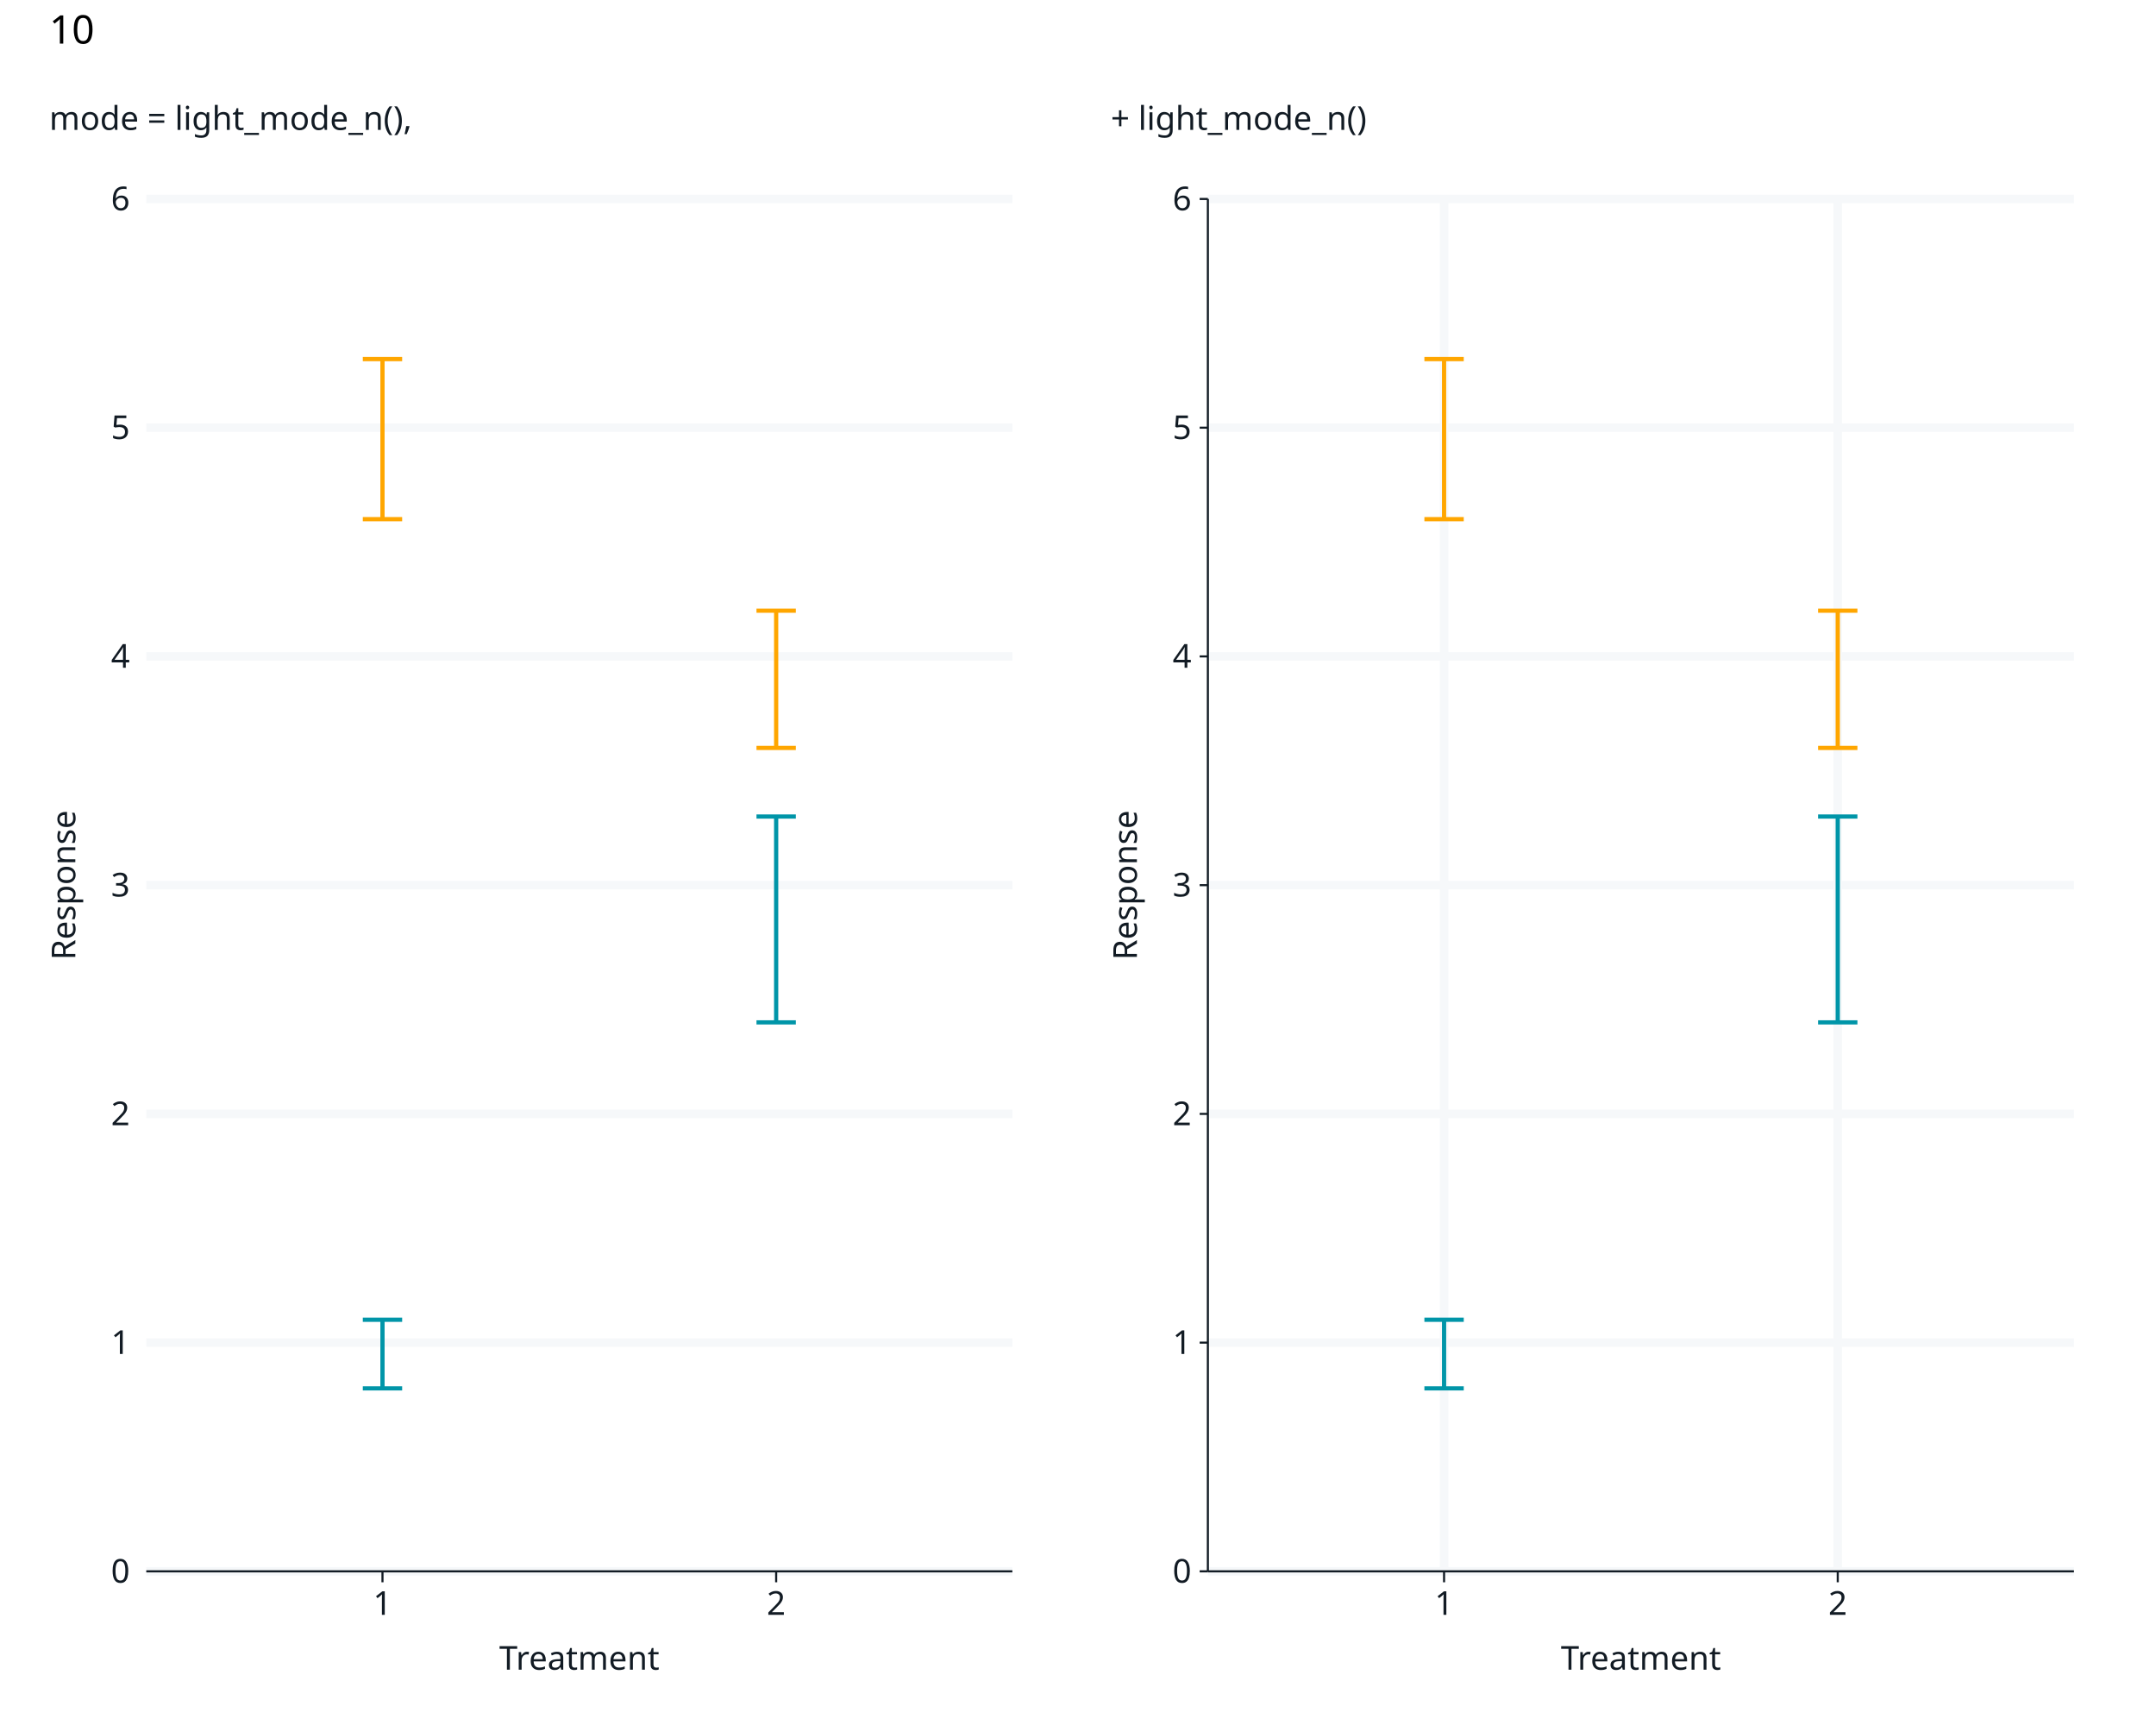
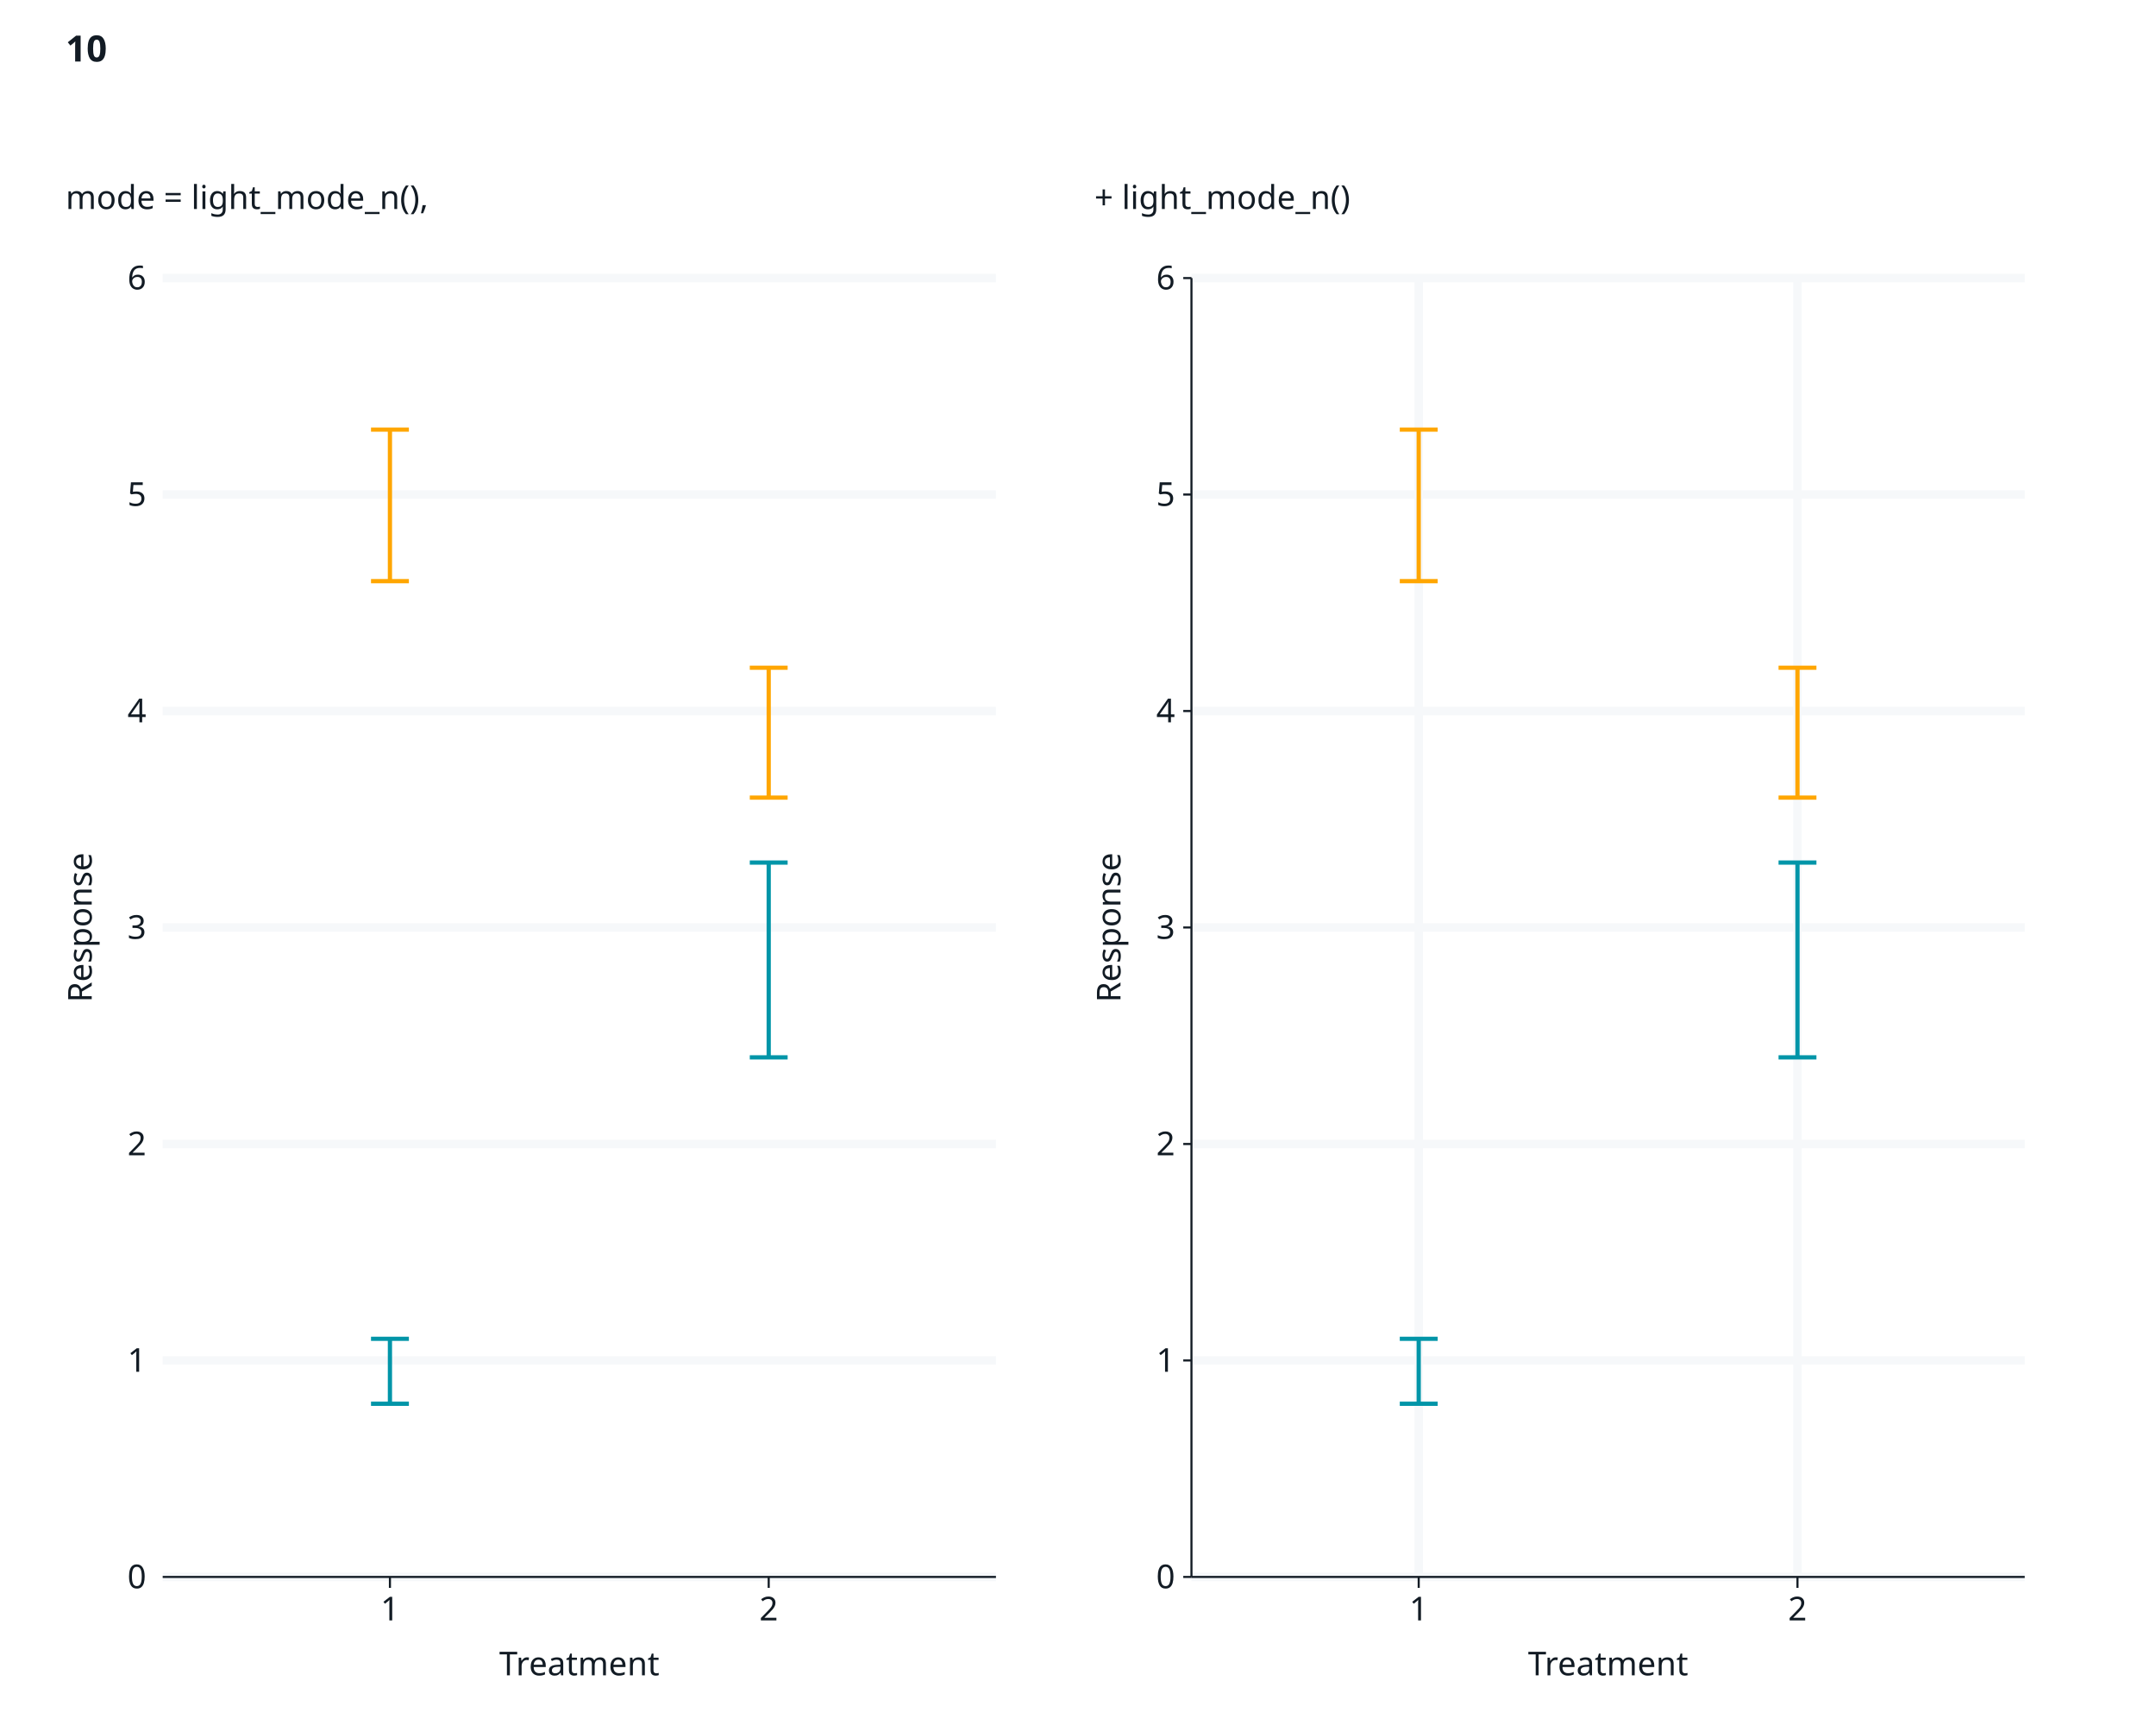
<svg xmlns="http://www.w3.org/2000/svg" class="svglite" data-engine-version="2.0" width="720.00pt" height="576.00pt" viewBox="0 0 720.00 576.00">
  <defs>
    <style type="text/css">
    .svglite line, .svglite polyline, .svglite polygon, .svglite path, .svglite rect, .svglite circle {
      fill: none;
      stroke: #000000;
      stroke-linecap: round;
      stroke-linejoin: round;
      stroke-miterlimit: 10.00;
    }
  </style>
  </defs>
  <rect width="100%" height="100%" style="stroke: none; fill: #FFFFFF;" />
  <defs>
    <clipPath id="cpMC4wMHw3MjAuMDB8MC4wMHw1NzYuMDA=">
      <rect x="0.00" y="0.00" width="720.00" height="576.00" />
    </clipPath>
  </defs>
  <g clip-path="url(#cpMC4wMHw3MjAuMDB8MC4wMHw1NzYuMDA=)">
    <rect x="0" y="0.00" width="720.00" height="576.00" style="stroke-width: 1.07; stroke: #FFFFFF; fill: #FFFFFF;" />
  </g>
  <defs>
-     <clipPath id="cpNDguODV8NjkyLjYwfDY2LjQ0fDUyNC42OQ==">
-       <rect x="48.85" y="66.44" width="643.75" height="458.26" />
+     <clipPath id="cpNTQuMzN8Njc2LjE2fDkyLjg1fDUyNi41Ng==">
+       <rect x="54.33" y="92.85" width="621.84" height="433.71" />
    </clipPath>
  </defs>
-   <g clip-path="url(#cpNDguODV8NjkyLjYwfDY2LjQ0fDUyNC42OQ==)">
+   <g clip-path="url(#cpNTQuMzN8Njc2LjE2fDkyLjg1fDUyNi41Ng==)">
</g>
  <g clip-path="url(#cpMC4wMHw3MjAuMDB8MC4wMHw1NzYuMDA=)">
</g>
  <defs>
-     <clipPath id="cpNS40OHwzNjAuMDB8MjIuNzh8NTcwLjUy">
-       <rect x="5.48" y="22.78" width="354.52" height="547.74" />
+     <clipPath id="cpMTAuOTZ8MzU0LjUyfDQ5LjIwfDU3Mi4zOA==">
+       <rect x="10.96" y="49.20" width="343.56" height="523.19" />
    </clipPath>
  </defs>
-   <g clip-path="url(#cpNS40OHwzNjAuMDB8MjIuNzh8NTcwLjUy)">
-     <rect x="5.48" y="22.78" width="354.52" height="547.74" style="stroke-width: 1.07; stroke: #FFFFFF; fill: #FFFFFF;" />
+   <g clip-path="url(#cpMTAuOTZ8MzU0LjUyfDQ5LjIwfDU3Mi4zOA==)">
+     <rect x="10.96" y="49.20" width="343.56" height="523.19" style="stroke-width: 1.07; stroke: #FFFFFF; fill: #FFFFFF;" />
  </g>
  <g clip-path="url(#cpMC4wMHw3MjAuMDB8MC4wMHw1NzYuMDA=)">
-     <rect x="48.85" y="66.44" width="289.23" height="458.26" style="stroke-width: 1.07; stroke: #FFFFFF; fill: #FFFFFF;" />
-     <polyline points="48.85,524.69 338.08,524.69 " style="stroke-width: 2.84; stroke: #F6F8FA; stroke-linecap: butt;" />
-     <polyline points="48.85,448.32 338.08,448.32 " style="stroke-width: 2.84; stroke: #F6F8FA; stroke-linecap: butt;" />
-     <polyline points="48.85,371.94 338.08,371.94 " style="stroke-width: 2.84; stroke: #F6F8FA; stroke-linecap: butt;" />
-     <polyline points="48.85,295.56 338.08,295.56 " style="stroke-width: 2.84; stroke: #F6F8FA; stroke-linecap: butt;" />
-     <polyline points="48.85,219.19 338.08,219.19 " style="stroke-width: 2.84; stroke: #F6F8FA; stroke-linecap: butt;" />
-     <polyline points="48.85,142.81 338.08,142.81 " style="stroke-width: 2.84; stroke: #F6F8FA; stroke-linecap: butt;" />
-     <polyline points="48.85,66.44 338.08,66.44 " style="stroke-width: 2.84; stroke: #F6F8FA; stroke-linecap: butt;" />
-     <polyline points="121.16,440.68 134.30,440.68 " style="stroke-width: 1.41; stroke: #0095A8; stroke-linecap: butt;" />
-     <polyline points="127.73,440.68 127.73,463.59 " style="stroke-width: 1.41; stroke: #0095A8; stroke-linecap: butt;" />
-     <polyline points="121.16,463.59 134.30,463.59 " style="stroke-width: 1.41; stroke: #0095A8; stroke-linecap: butt;" />
-     <polyline points="121.16,119.90 134.30,119.90 " style="stroke-width: 1.41; stroke: #FFA600; stroke-linecap: butt;" />
-     <polyline points="127.73,119.90 127.73,173.36 " style="stroke-width: 1.41; stroke: #FFA600; stroke-linecap: butt;" />
-     <polyline points="121.16,173.36 134.30,173.36 " style="stroke-width: 1.41; stroke: #FFA600; stroke-linecap: butt;" />
-     <polyline points="252.63,272.65 265.77,272.65 " style="stroke-width: 1.41; stroke: #0095A8; stroke-linecap: butt;" />
-     <polyline points="259.20,272.65 259.20,341.39 " style="stroke-width: 1.41; stroke: #0095A8; stroke-linecap: butt;" />
-     <polyline points="252.63,341.39 265.77,341.39 " style="stroke-width: 1.41; stroke: #0095A8; stroke-linecap: butt;" />
-     <polyline points="252.63,203.91 265.77,203.91 " style="stroke-width: 1.41; stroke: #FFA600; stroke-linecap: butt;" />
-     <polyline points="259.20,203.91 259.20,249.74 " style="stroke-width: 1.41; stroke: #FFA600; stroke-linecap: butt;" />
-     <polyline points="252.63,249.74 265.77,249.74 " style="stroke-width: 1.41; stroke: #FFA600; stroke-linecap: butt;" />
-     <text x="43.37" y="528.48" text-anchor="end" style="font-size: 11.00px; fill: #121B24; font-family: sans;" textLength="6.12px" lengthAdjust="spacingAndGlyphs">0</text>
-     <text x="43.37" y="452.10" text-anchor="end" style="font-size: 11.00px; fill: #121B24; font-family: sans;" textLength="6.12px" lengthAdjust="spacingAndGlyphs">1</text>
-     <text x="43.37" y="375.73" text-anchor="end" style="font-size: 11.00px; fill: #121B24; font-family: sans;" textLength="6.12px" lengthAdjust="spacingAndGlyphs">2</text>
-     <text x="43.37" y="299.35" text-anchor="end" style="font-size: 11.00px; fill: #121B24; font-family: sans;" textLength="6.12px" lengthAdjust="spacingAndGlyphs">3</text>
-     <text x="43.37" y="222.97" text-anchor="end" style="font-size: 11.00px; fill: #121B24; font-family: sans;" textLength="6.12px" lengthAdjust="spacingAndGlyphs">4</text>
-     <text x="43.37" y="146.60" text-anchor="end" style="font-size: 11.00px; fill: #121B24; font-family: sans;" textLength="6.12px" lengthAdjust="spacingAndGlyphs">5</text>
-     <text x="43.37" y="70.22" text-anchor="end" style="font-size: 11.00px; fill: #121B24; font-family: sans;" textLength="6.12px" lengthAdjust="spacingAndGlyphs">6</text>
-     <polyline points="48.85,524.69 338.08,524.69 " style="stroke-width: 0.70; stroke: #121B24; stroke-linecap: butt;" />
-     <polyline points="127.73,528.35 127.73,524.69 " style="stroke-width: 0.70; stroke: #121B24; stroke-linecap: butt;" />
-     <polyline points="259.20,528.35 259.20,524.69 " style="stroke-width: 0.70; stroke: #121B24; stroke-linecap: butt;" />
-     <text x="127.73" y="539.21" text-anchor="middle" style="font-size: 11.00px; fill: #121B24; font-family: sans;" textLength="6.12px" lengthAdjust="spacingAndGlyphs">1</text>
-     <text x="259.20" y="539.21" text-anchor="middle" style="font-size: 11.00px; fill: #121B24; font-family: sans;" textLength="6.12px" lengthAdjust="spacingAndGlyphs">2</text>
-     <text x="193.47" y="557.54" text-anchor="middle" style="font-size: 11.00px; fill: #121B24; font-family: sans;" textLength="50.13px" lengthAdjust="spacingAndGlyphs">Treatment</text>
-     <text transform="translate(25.15,295.56) rotate(-90)" text-anchor="middle" style="font-size: 11.00px; fill: #121B24; font-family: sans;" textLength="49.55px" lengthAdjust="spacingAndGlyphs">Response</text>
-     <text x="16.44" y="31.50" style="font-size: 11.00px; fill: #121B24; font-family: sans;" textLength="0.00px" lengthAdjust="spacingAndGlyphs" />
-     <text x="16.44" y="43.38" style="font-size: 11.00px; fill: #121B24; font-family: sans;" textLength="116.50px" lengthAdjust="spacingAndGlyphs">mode = light_mode_n(),</text>
+     <rect x="54.33" y="92.85" width="278.27" height="433.71" style="stroke-width: 1.07; stroke: #FFFFFF; fill: #FFFFFF;" />
+     <polyline points="54.33,526.56 332.60,526.56 " style="stroke-width: 2.84; stroke: #F6F8FA; stroke-linecap: butt;" />
+     <polyline points="54.33,454.27 332.60,454.27 " style="stroke-width: 2.84; stroke: #F6F8FA; stroke-linecap: butt;" />
+     <polyline points="54.33,381.99 332.60,381.99 " style="stroke-width: 2.84; stroke: #F6F8FA; stroke-linecap: butt;" />
+     <polyline points="54.33,309.70 332.60,309.70 " style="stroke-width: 2.84; stroke: #F6F8FA; stroke-linecap: butt;" />
+     <polyline points="54.33,237.42 332.60,237.42 " style="stroke-width: 2.84; stroke: #F6F8FA; stroke-linecap: butt;" />
+     <polyline points="54.33,165.13 332.60,165.13 " style="stroke-width: 2.84; stroke: #F6F8FA; stroke-linecap: butt;" />
+     <polyline points="54.33,92.85 332.60,92.85 " style="stroke-width: 2.84; stroke: #F6F8FA; stroke-linecap: butt;" />
+     <polyline points="123.90,447.04 136.55,447.04 " style="stroke-width: 1.41; stroke: #0095A8; stroke-linecap: butt;" />
+     <polyline points="130.22,447.04 130.22,468.73 " style="stroke-width: 1.41; stroke: #0095A8; stroke-linecap: butt;" />
+     <polyline points="123.90,468.73 136.55,468.73 " style="stroke-width: 1.41; stroke: #0095A8; stroke-linecap: butt;" />
+     <polyline points="123.90,143.45 136.55,143.45 " style="stroke-width: 1.41; stroke: #FFA600; stroke-linecap: butt;" />
+     <polyline points="130.22,143.45 130.22,194.05 " style="stroke-width: 1.41; stroke: #FFA600; stroke-linecap: butt;" />
+     <polyline points="123.90,194.05 136.55,194.05 " style="stroke-width: 1.41; stroke: #FFA600; stroke-linecap: butt;" />
+     <polyline points="250.39,288.02 263.03,288.02 " style="stroke-width: 1.41; stroke: #0095A8; stroke-linecap: butt;" />
+     <polyline points="256.71,288.02 256.71,353.07 " style="stroke-width: 1.41; stroke: #0095A8; stroke-linecap: butt;" />
+     <polyline points="250.39,353.07 263.03,353.07 " style="stroke-width: 1.41; stroke: #0095A8; stroke-linecap: butt;" />
+     <polyline points="250.39,222.96 263.03,222.96 " style="stroke-width: 1.41; stroke: #FFA600; stroke-linecap: butt;" />
+     <polyline points="256.71,222.96 256.71,266.33 " style="stroke-width: 1.41; stroke: #FFA600; stroke-linecap: butt;" />
+     <polyline points="250.39,266.33 263.03,266.33 " style="stroke-width: 1.41; stroke: #FFA600; stroke-linecap: butt;" />
+     <text x="48.85" y="530.34" text-anchor="end" style="font-size: 11.00px; fill: #121B24; font-family: sans;" textLength="6.12px" lengthAdjust="spacingAndGlyphs">0</text>
+     <text x="48.85" y="458.06" text-anchor="end" style="font-size: 11.00px; fill: #121B24; font-family: sans;" textLength="6.12px" lengthAdjust="spacingAndGlyphs">1</text>
+     <text x="48.85" y="385.77" text-anchor="end" style="font-size: 11.00px; fill: #121B24; font-family: sans;" textLength="6.12px" lengthAdjust="spacingAndGlyphs">2</text>
+     <text x="48.85" y="313.49" text-anchor="end" style="font-size: 11.00px; fill: #121B24; font-family: sans;" textLength="6.12px" lengthAdjust="spacingAndGlyphs">3</text>
+     <text x="48.85" y="241.20" text-anchor="end" style="font-size: 11.00px; fill: #121B24; font-family: sans;" textLength="6.12px" lengthAdjust="spacingAndGlyphs">4</text>
+     <text x="48.85" y="168.92" text-anchor="end" style="font-size: 11.00px; fill: #121B24; font-family: sans;" textLength="6.12px" lengthAdjust="spacingAndGlyphs">5</text>
+     <text x="48.85" y="96.63" text-anchor="end" style="font-size: 11.00px; fill: #121B24; font-family: sans;" textLength="6.12px" lengthAdjust="spacingAndGlyphs">6</text>
+     <polyline points="54.33,526.56 332.60,526.56 " style="stroke-width: 0.70; stroke: #121B24; stroke-linecap: butt;" />
+     <polyline points="130.22,530.21 130.22,526.56 " style="stroke-width: 0.70; stroke: #121B24; stroke-linecap: butt;" />
+     <polyline points="256.71,530.21 256.71,526.56 " style="stroke-width: 0.70; stroke: #121B24; stroke-linecap: butt;" />
+     <text x="130.22" y="541.07" text-anchor="middle" style="font-size: 11.00px; fill: #121B24; font-family: sans;" textLength="6.12px" lengthAdjust="spacingAndGlyphs">1</text>
+     <text x="256.71" y="541.07" text-anchor="middle" style="font-size: 11.00px; fill: #121B24; font-family: sans;" textLength="6.12px" lengthAdjust="spacingAndGlyphs">2</text>
+     <text x="193.47" y="559.41" text-anchor="middle" style="font-size: 11.00px; fill: #121B24; font-family: sans;" textLength="50.13px" lengthAdjust="spacingAndGlyphs">Treatment</text>
+     <text transform="translate(30.63,309.70) rotate(-90)" text-anchor="middle" style="font-size: 11.00px; fill: #121B24; font-family: sans;" textLength="49.55px" lengthAdjust="spacingAndGlyphs">Response</text>
+     <text x="21.92" y="57.91" style="font-size: 11.00px; fill: #121B24; font-family: sans;" textLength="0.00px" lengthAdjust="spacingAndGlyphs" />
+     <text x="21.92" y="69.79" style="font-size: 11.00px; fill: #121B24; font-family: sans;" textLength="116.50px" lengthAdjust="spacingAndGlyphs">mode = light_mode_n(),</text>
  </g>
  <defs>
-     <clipPath id="cpMzYwLjAwfDcxNC41MnwyMi43OHw1NzAuNTI=">
-       <rect x="360.00" y="22.78" width="354.52" height="547.74" />
+     <clipPath id="cpMzU0LjUyfDY5OC4wOHw0OS4yMHw1NzIuMzg=">
+       <rect x="354.52" y="49.20" width="343.56" height="523.19" />
    </clipPath>
  </defs>
-   <g clip-path="url(#cpMzYwLjAwfDcxNC41MnwyMi43OHw1NzAuNTI=)">
-     <rect x="360.00" y="22.78" width="354.52" height="547.74" style="stroke-width: 1.07; stroke: #FFFFFF; fill: #FFFFFF;" />
+   <g clip-path="url(#cpMzU0LjUyfDY5OC4wOHw0OS4yMHw1NzIuMzg=)">
+     <rect x="354.52" y="49.20" width="343.56" height="523.19" style="stroke-width: 1.07; stroke: #FFFFFF; fill: #FFFFFF;" />
  </g>
  <g clip-path="url(#cpMC4wMHw3MjAuMDB8MC4wMHw1NzYuMDA=)">
-     <rect x="403.37" y="66.44" width="289.23" height="458.26" style="stroke-width: 1.07; stroke: #FFFFFF; fill: #FFFFFF;" />
-     <polyline points="403.37,524.69 692.60,524.69 " style="stroke-width: 2.84; stroke: #F6F8FA; stroke-linecap: butt;" />
-     <polyline points="403.37,448.32 692.60,448.32 " style="stroke-width: 2.84; stroke: #F6F8FA; stroke-linecap: butt;" />
-     <polyline points="403.37,371.94 692.60,371.94 " style="stroke-width: 2.84; stroke: #F6F8FA; stroke-linecap: butt;" />
-     <polyline points="403.37,295.56 692.60,295.56 " style="stroke-width: 2.84; stroke: #F6F8FA; stroke-linecap: butt;" />
-     <polyline points="403.37,219.19 692.60,219.19 " style="stroke-width: 2.84; stroke: #F6F8FA; stroke-linecap: butt;" />
-     <polyline points="403.37,142.81 692.60,142.81 " style="stroke-width: 2.84; stroke: #F6F8FA; stroke-linecap: butt;" />
-     <polyline points="403.37,66.44 692.60,66.44 " style="stroke-width: 2.84; stroke: #F6F8FA; stroke-linecap: butt;" />
-     <polyline points="482.25,524.69 482.25,66.44 " style="stroke-width: 2.84; stroke: #F6F8FA; stroke-linecap: butt;" />
-     <polyline points="613.72,524.69 613.72,66.44 " style="stroke-width: 2.84; stroke: #F6F8FA; stroke-linecap: butt;" />
-     <polyline points="475.68,440.68 488.82,440.68 " style="stroke-width: 1.41; stroke: #0095A8; stroke-linecap: butt;" />
-     <polyline points="482.25,440.68 482.25,463.59 " style="stroke-width: 1.41; stroke: #0095A8; stroke-linecap: butt;" />
-     <polyline points="475.68,463.59 488.82,463.59 " style="stroke-width: 1.41; stroke: #0095A8; stroke-linecap: butt;" />
-     <polyline points="475.68,119.90 488.82,119.90 " style="stroke-width: 1.41; stroke: #FFA600; stroke-linecap: butt;" />
-     <polyline points="482.25,119.90 482.25,173.36 " style="stroke-width: 1.41; stroke: #FFA600; stroke-linecap: butt;" />
-     <polyline points="475.68,173.36 488.82,173.36 " style="stroke-width: 1.41; stroke: #FFA600; stroke-linecap: butt;" />
-     <polyline points="607.15,272.65 620.29,272.65 " style="stroke-width: 1.41; stroke: #0095A8; stroke-linecap: butt;" />
-     <polyline points="613.72,272.65 613.72,341.39 " style="stroke-width: 1.41; stroke: #0095A8; stroke-linecap: butt;" />
-     <polyline points="607.15,341.39 620.29,341.39 " style="stroke-width: 1.41; stroke: #0095A8; stroke-linecap: butt;" />
-     <polyline points="607.15,203.91 620.29,203.91 " style="stroke-width: 1.41; stroke: #FFA600; stroke-linecap: butt;" />
-     <polyline points="613.72,203.91 613.72,249.74 " style="stroke-width: 1.41; stroke: #FFA600; stroke-linecap: butt;" />
-     <polyline points="607.15,249.74 620.29,249.74 " style="stroke-width: 1.41; stroke: #FFA600; stroke-linecap: butt;" />
-     <polyline points="403.37,524.69 403.37,66.44 " style="stroke-width: 0.70; stroke: #121B24; stroke-linecap: butt;" />
-     <text x="397.89" y="528.48" text-anchor="end" style="font-size: 11.00px; fill: #121B24; font-family: sans;" textLength="6.12px" lengthAdjust="spacingAndGlyphs">0</text>
-     <text x="397.89" y="452.10" text-anchor="end" style="font-size: 11.00px; fill: #121B24; font-family: sans;" textLength="6.12px" lengthAdjust="spacingAndGlyphs">1</text>
-     <text x="397.89" y="375.73" text-anchor="end" style="font-size: 11.00px; fill: #121B24; font-family: sans;" textLength="6.12px" lengthAdjust="spacingAndGlyphs">2</text>
-     <text x="397.89" y="299.35" text-anchor="end" style="font-size: 11.00px; fill: #121B24; font-family: sans;" textLength="6.12px" lengthAdjust="spacingAndGlyphs">3</text>
-     <text x="397.89" y="222.97" text-anchor="end" style="font-size: 11.00px; fill: #121B24; font-family: sans;" textLength="6.12px" lengthAdjust="spacingAndGlyphs">4</text>
-     <text x="397.89" y="146.60" text-anchor="end" style="font-size: 11.00px; fill: #121B24; font-family: sans;" textLength="6.12px" lengthAdjust="spacingAndGlyphs">5</text>
-     <text x="397.89" y="70.22" text-anchor="end" style="font-size: 11.00px; fill: #121B24; font-family: sans;" textLength="6.12px" lengthAdjust="spacingAndGlyphs">6</text>
-     <polyline points="400.63,524.69 403.37,524.69 " style="stroke-width: 0.70; stroke: #121B24; stroke-linecap: butt;" />
-     <polyline points="400.63,448.32 403.37,448.32 " style="stroke-width: 0.70; stroke: #121B24; stroke-linecap: butt;" />
-     <polyline points="400.63,371.94 403.37,371.94 " style="stroke-width: 0.70; stroke: #121B24; stroke-linecap: butt;" />
-     <polyline points="400.63,295.56 403.37,295.56 " style="stroke-width: 0.70; stroke: #121B24; stroke-linecap: butt;" />
-     <polyline points="400.63,219.19 403.37,219.19 " style="stroke-width: 0.70; stroke: #121B24; stroke-linecap: butt;" />
-     <polyline points="400.63,142.81 403.37,142.81 " style="stroke-width: 0.70; stroke: #121B24; stroke-linecap: butt;" />
-     <polyline points="400.63,66.44 403.37,66.44 " style="stroke-width: 0.70; stroke: #121B24; stroke-linecap: butt;" />
-     <polyline points="403.37,524.69 692.60,524.69 " style="stroke-width: 0.70; stroke: #121B24; stroke-linecap: butt;" />
-     <polyline points="482.25,528.35 482.25,524.69 " style="stroke-width: 0.70; stroke: #121B24; stroke-linecap: butt;" />
-     <polyline points="613.72,528.35 613.72,524.69 " style="stroke-width: 0.70; stroke: #121B24; stroke-linecap: butt;" />
-     <text x="482.25" y="539.21" text-anchor="middle" style="font-size: 11.00px; fill: #121B24; font-family: sans;" textLength="6.12px" lengthAdjust="spacingAndGlyphs">1</text>
-     <text x="613.72" y="539.21" text-anchor="middle" style="font-size: 11.00px; fill: #121B24; font-family: sans;" textLength="6.12px" lengthAdjust="spacingAndGlyphs">2</text>
-     <text x="547.99" y="557.54" text-anchor="middle" style="font-size: 11.00px; fill: #121B24; font-family: sans;" textLength="50.13px" lengthAdjust="spacingAndGlyphs">Treatment</text>
-     <text transform="translate(379.67,295.56) rotate(-90)" text-anchor="middle" style="font-size: 11.00px; fill: #121B24; font-family: sans;" textLength="49.55px" lengthAdjust="spacingAndGlyphs">Response</text>
-     <text x="370.96" y="31.50" style="font-size: 11.00px; fill: #121B24; font-family: sans;" textLength="0.00px" lengthAdjust="spacingAndGlyphs" />
-     <text x="370.96" y="43.38" style="font-size: 11.00px; fill: #121B24; font-family: sans;" textLength="82.86px" lengthAdjust="spacingAndGlyphs">+ light_mode_n()</text>
-     <text x="16.44" y="14.56" style="font-size: 13.20px; font-family: sans;" textLength="14.68px" lengthAdjust="spacingAndGlyphs">10</text>
+     <rect x="397.89" y="92.85" width="278.27" height="433.71" style="stroke-width: 1.07; stroke: #FFFFFF; fill: #FFFFFF;" />
+     <polyline points="397.89,526.56 676.16,526.56 " style="stroke-width: 2.84; stroke: #F6F8FA; stroke-linecap: butt;" />
+     <polyline points="397.89,454.27 676.16,454.27 " style="stroke-width: 2.84; stroke: #F6F8FA; stroke-linecap: butt;" />
+     <polyline points="397.89,381.99 676.16,381.99 " style="stroke-width: 2.84; stroke: #F6F8FA; stroke-linecap: butt;" />
+     <polyline points="397.89,309.70 676.16,309.70 " style="stroke-width: 2.84; stroke: #F6F8FA; stroke-linecap: butt;" />
+     <polyline points="397.89,237.42 676.16,237.42 " style="stroke-width: 2.84; stroke: #F6F8FA; stroke-linecap: butt;" />
+     <polyline points="397.89,165.13 676.16,165.13 " style="stroke-width: 2.84; stroke: #F6F8FA; stroke-linecap: butt;" />
+     <polyline points="397.89,92.85 676.16,92.85 " style="stroke-width: 2.84; stroke: #F6F8FA; stroke-linecap: butt;" />
+     <polyline points="473.78,526.56 473.78,92.85 " style="stroke-width: 2.84; stroke: #F6F8FA; stroke-linecap: butt;" />
+     <polyline points="600.27,526.56 600.27,92.85 " style="stroke-width: 2.84; stroke: #F6F8FA; stroke-linecap: butt;" />
+     <polyline points="467.46,447.04 480.11,447.04 " style="stroke-width: 1.41; stroke: #0095A8; stroke-linecap: butt;" />
+     <polyline points="473.78,447.04 473.78,468.73 " style="stroke-width: 1.41; stroke: #0095A8; stroke-linecap: butt;" />
+     <polyline points="467.46,468.73 480.11,468.73 " style="stroke-width: 1.41; stroke: #0095A8; stroke-linecap: butt;" />
+     <polyline points="467.46,143.45 480.11,143.45 " style="stroke-width: 1.41; stroke: #FFA600; stroke-linecap: butt;" />
+     <polyline points="473.78,143.45 473.78,194.05 " style="stroke-width: 1.41; stroke: #FFA600; stroke-linecap: butt;" />
+     <polyline points="467.46,194.05 480.11,194.05 " style="stroke-width: 1.41; stroke: #FFA600; stroke-linecap: butt;" />
+     <polyline points="593.95,288.02 606.60,288.02 " style="stroke-width: 1.41; stroke: #0095A8; stroke-linecap: butt;" />
+     <polyline points="600.27,288.02 600.27,353.07 " style="stroke-width: 1.41; stroke: #0095A8; stroke-linecap: butt;" />
+     <polyline points="593.95,353.07 606.60,353.07 " style="stroke-width: 1.41; stroke: #0095A8; stroke-linecap: butt;" />
+     <polyline points="593.95,222.96 606.60,222.96 " style="stroke-width: 1.41; stroke: #FFA600; stroke-linecap: butt;" />
+     <polyline points="600.27,222.96 600.27,266.33 " style="stroke-width: 1.41; stroke: #FFA600; stroke-linecap: butt;" />
+     <polyline points="593.95,266.33 606.60,266.33 " style="stroke-width: 1.41; stroke: #FFA600; stroke-linecap: butt;" />
+     <polyline points="397.89,526.56 397.89,92.85 " style="stroke-width: 0.70; stroke: #121B24; stroke-linecap: butt;" />
+     <text x="392.41" y="530.34" text-anchor="end" style="font-size: 11.00px; fill: #121B24; font-family: sans;" textLength="6.12px" lengthAdjust="spacingAndGlyphs">0</text>
+     <text x="392.41" y="458.06" text-anchor="end" style="font-size: 11.00px; fill: #121B24; font-family: sans;" textLength="6.12px" lengthAdjust="spacingAndGlyphs">1</text>
+     <text x="392.41" y="385.77" text-anchor="end" style="font-size: 11.00px; fill: #121B24; font-family: sans;" textLength="6.12px" lengthAdjust="spacingAndGlyphs">2</text>
+     <text x="392.41" y="313.49" text-anchor="end" style="font-size: 11.00px; fill: #121B24; font-family: sans;" textLength="6.12px" lengthAdjust="spacingAndGlyphs">3</text>
+     <text x="392.41" y="241.20" text-anchor="end" style="font-size: 11.00px; fill: #121B24; font-family: sans;" textLength="6.12px" lengthAdjust="spacingAndGlyphs">4</text>
+     <text x="392.41" y="168.92" text-anchor="end" style="font-size: 11.00px; fill: #121B24; font-family: sans;" textLength="6.12px" lengthAdjust="spacingAndGlyphs">5</text>
+     <text x="392.41" y="96.63" text-anchor="end" style="font-size: 11.00px; fill: #121B24; font-family: sans;" textLength="6.12px" lengthAdjust="spacingAndGlyphs">6</text>
+     <polyline points="395.15,526.56 397.89,526.56 " style="stroke-width: 0.70; stroke: #121B24; stroke-linecap: butt;" />
+     <polyline points="395.15,454.27 397.89,454.27 " style="stroke-width: 0.70; stroke: #121B24; stroke-linecap: butt;" />
+     <polyline points="395.15,381.99 397.89,381.99 " style="stroke-width: 0.70; stroke: #121B24; stroke-linecap: butt;" />
+     <polyline points="395.15,309.70 397.89,309.70 " style="stroke-width: 0.70; stroke: #121B24; stroke-linecap: butt;" />
+     <polyline points="395.15,237.42 397.89,237.42 " style="stroke-width: 0.70; stroke: #121B24; stroke-linecap: butt;" />
+     <polyline points="395.15,165.13 397.89,165.13 " style="stroke-width: 0.70; stroke: #121B24; stroke-linecap: butt;" />
+     <polyline points="395.15,92.85 397.89,92.85 " style="stroke-width: 0.70; stroke: #121B24; stroke-linecap: butt;" />
+     <polyline points="397.89,526.56 676.16,526.56 " style="stroke-width: 0.70; stroke: #121B24; stroke-linecap: butt;" />
+     <polyline points="473.78,530.21 473.78,526.56 " style="stroke-width: 0.70; stroke: #121B24; stroke-linecap: butt;" />
+     <polyline points="600.27,530.21 600.27,526.56 " style="stroke-width: 0.70; stroke: #121B24; stroke-linecap: butt;" />
+     <text x="473.78" y="541.07" text-anchor="middle" style="font-size: 11.00px; fill: #121B24; font-family: sans;" textLength="6.12px" lengthAdjust="spacingAndGlyphs">1</text>
+     <text x="600.27" y="541.07" text-anchor="middle" style="font-size: 11.00px; fill: #121B24; font-family: sans;" textLength="6.12px" lengthAdjust="spacingAndGlyphs">2</text>
+     <text x="537.03" y="559.41" text-anchor="middle" style="font-size: 11.00px; fill: #121B24; font-family: sans;" textLength="50.13px" lengthAdjust="spacingAndGlyphs">Treatment</text>
+     <text transform="translate(374.19,309.70) rotate(-90)" text-anchor="middle" style="font-size: 11.00px; fill: #121B24; font-family: sans;" textLength="49.55px" lengthAdjust="spacingAndGlyphs">Response</text>
+     <text x="365.48" y="57.91" style="font-size: 11.00px; fill: #121B24; font-family: sans;" textLength="0.00px" lengthAdjust="spacingAndGlyphs" />
+     <text x="365.48" y="69.79" style="font-size: 11.00px; fill: #121B24; font-family: sans;" textLength="82.86px" lengthAdjust="spacingAndGlyphs">+ light_mode_n()</text>
+     <text x="21.92" y="20.54" style="font-size: 12.10px; font-weight: bold; fill: #121B24; font-family: sans;" textLength="13.46px" lengthAdjust="spacingAndGlyphs">10</text>
  </g>
</svg>
